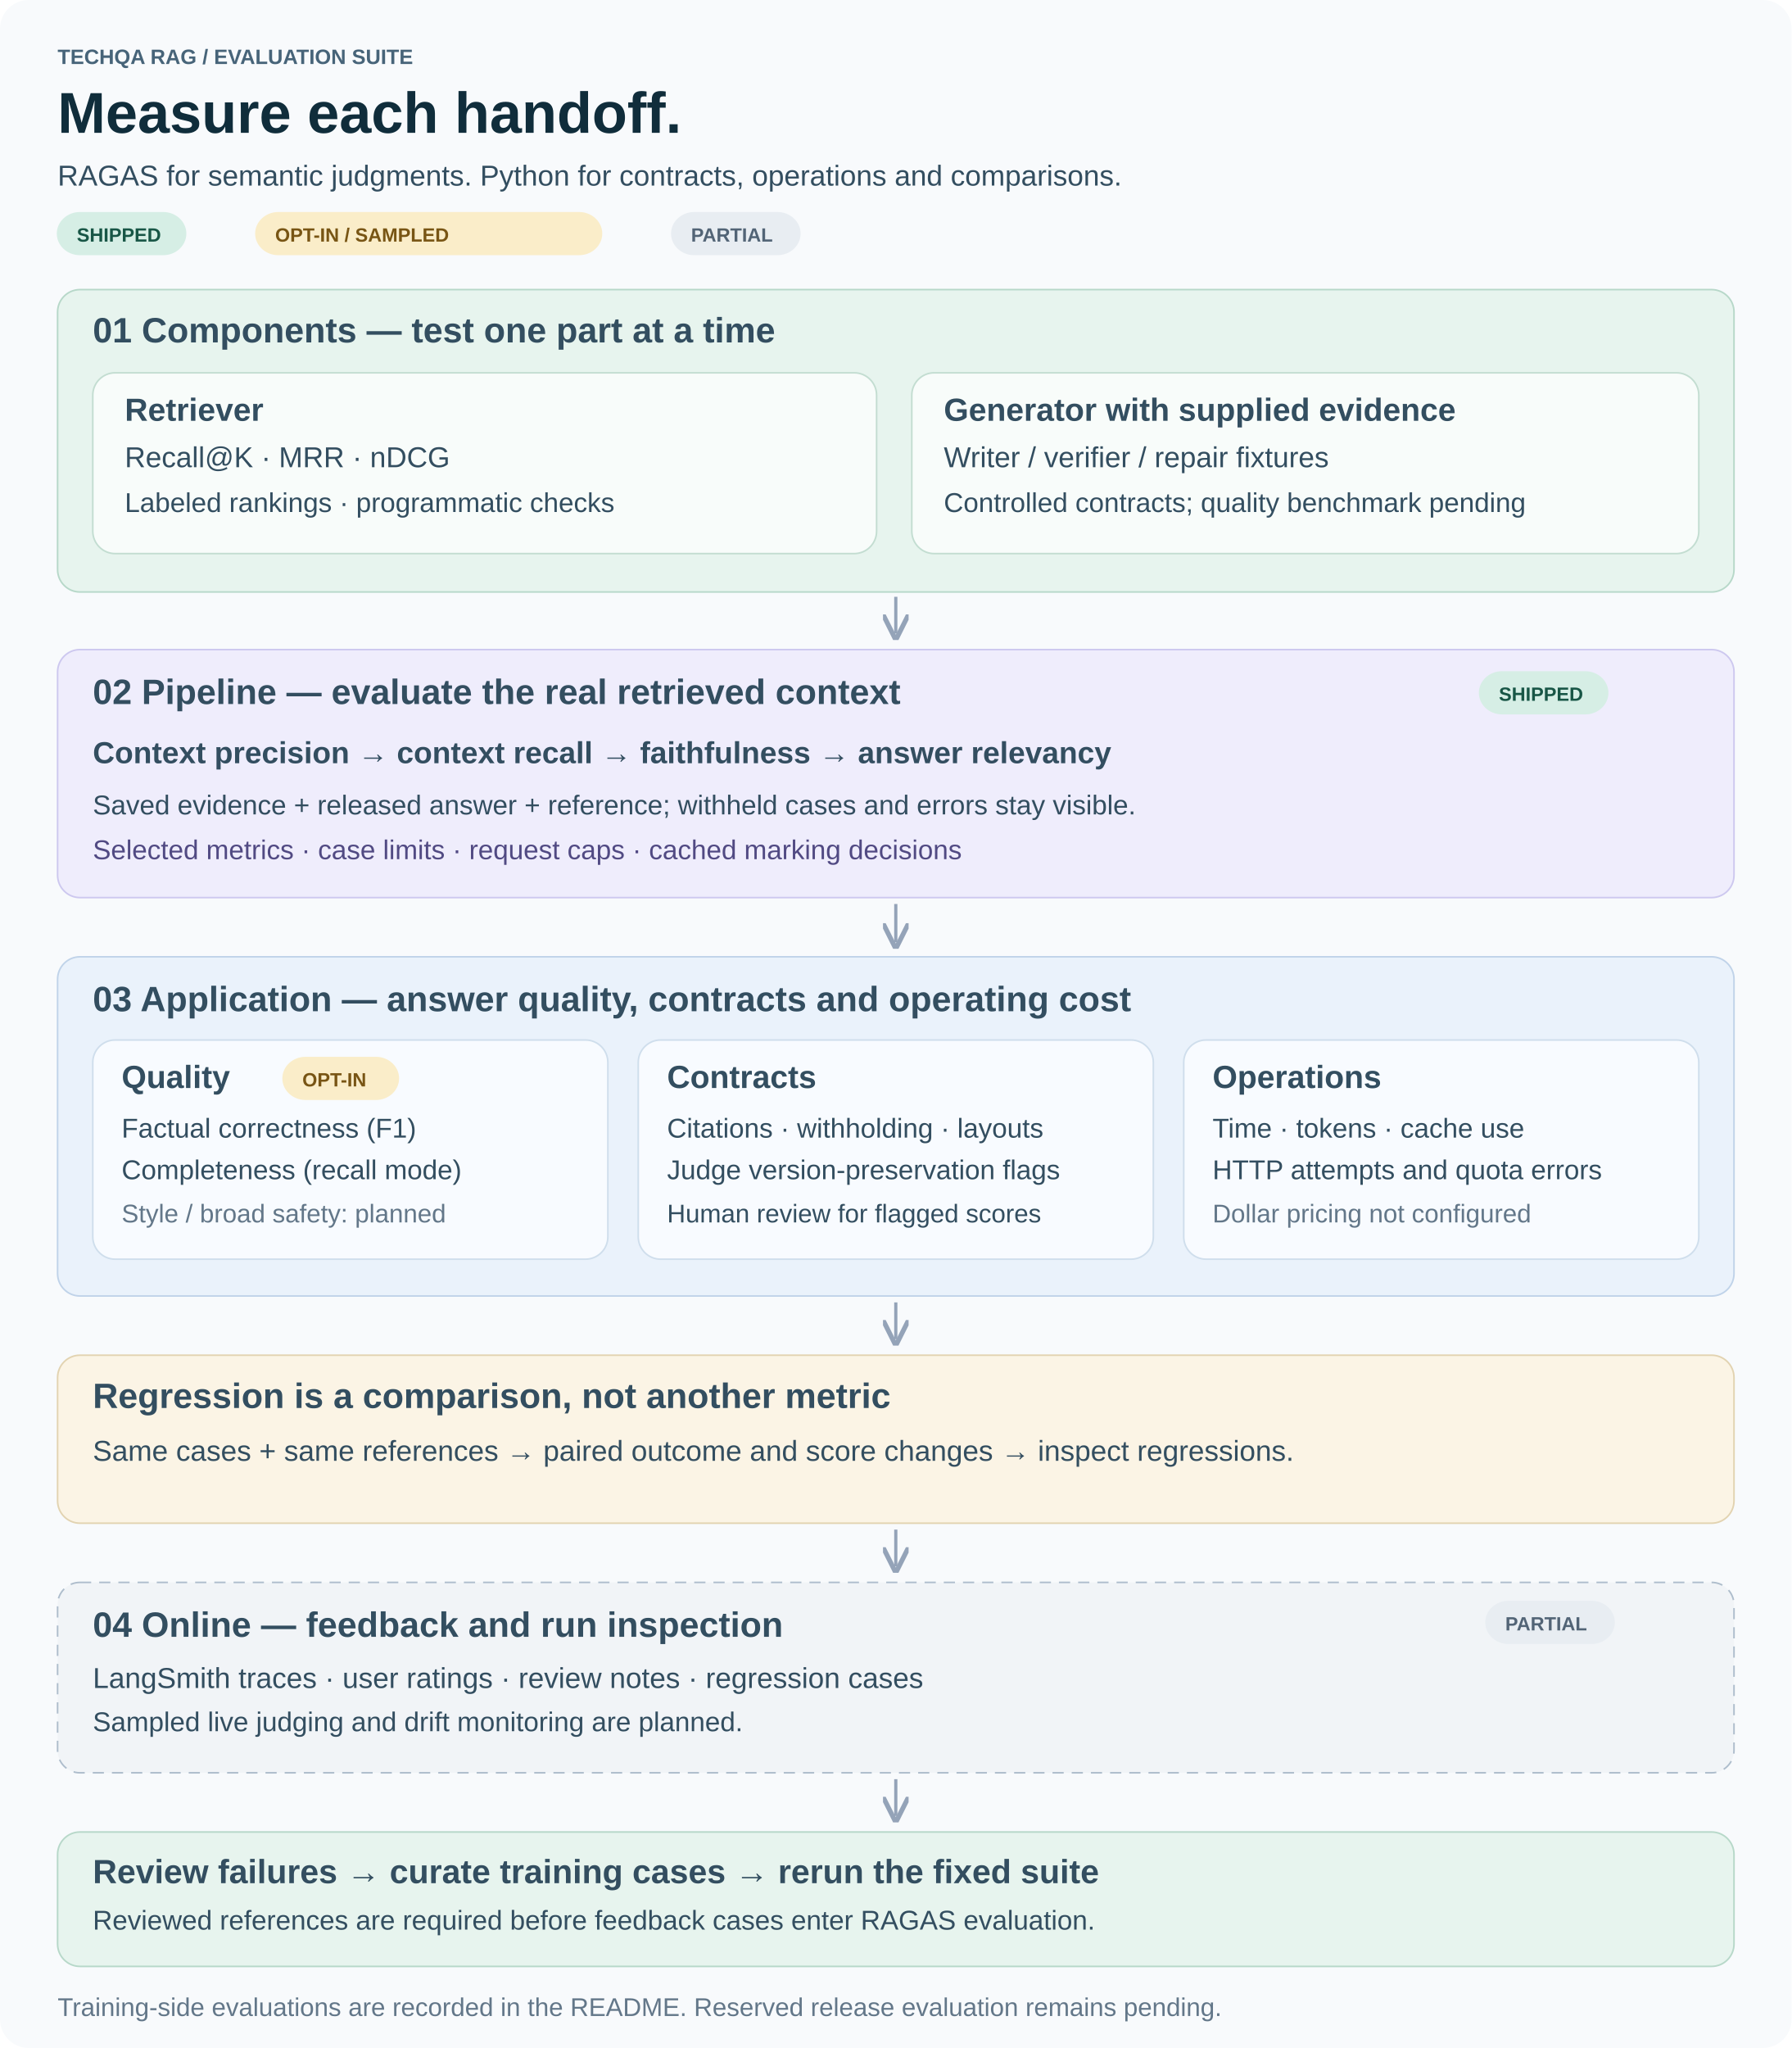
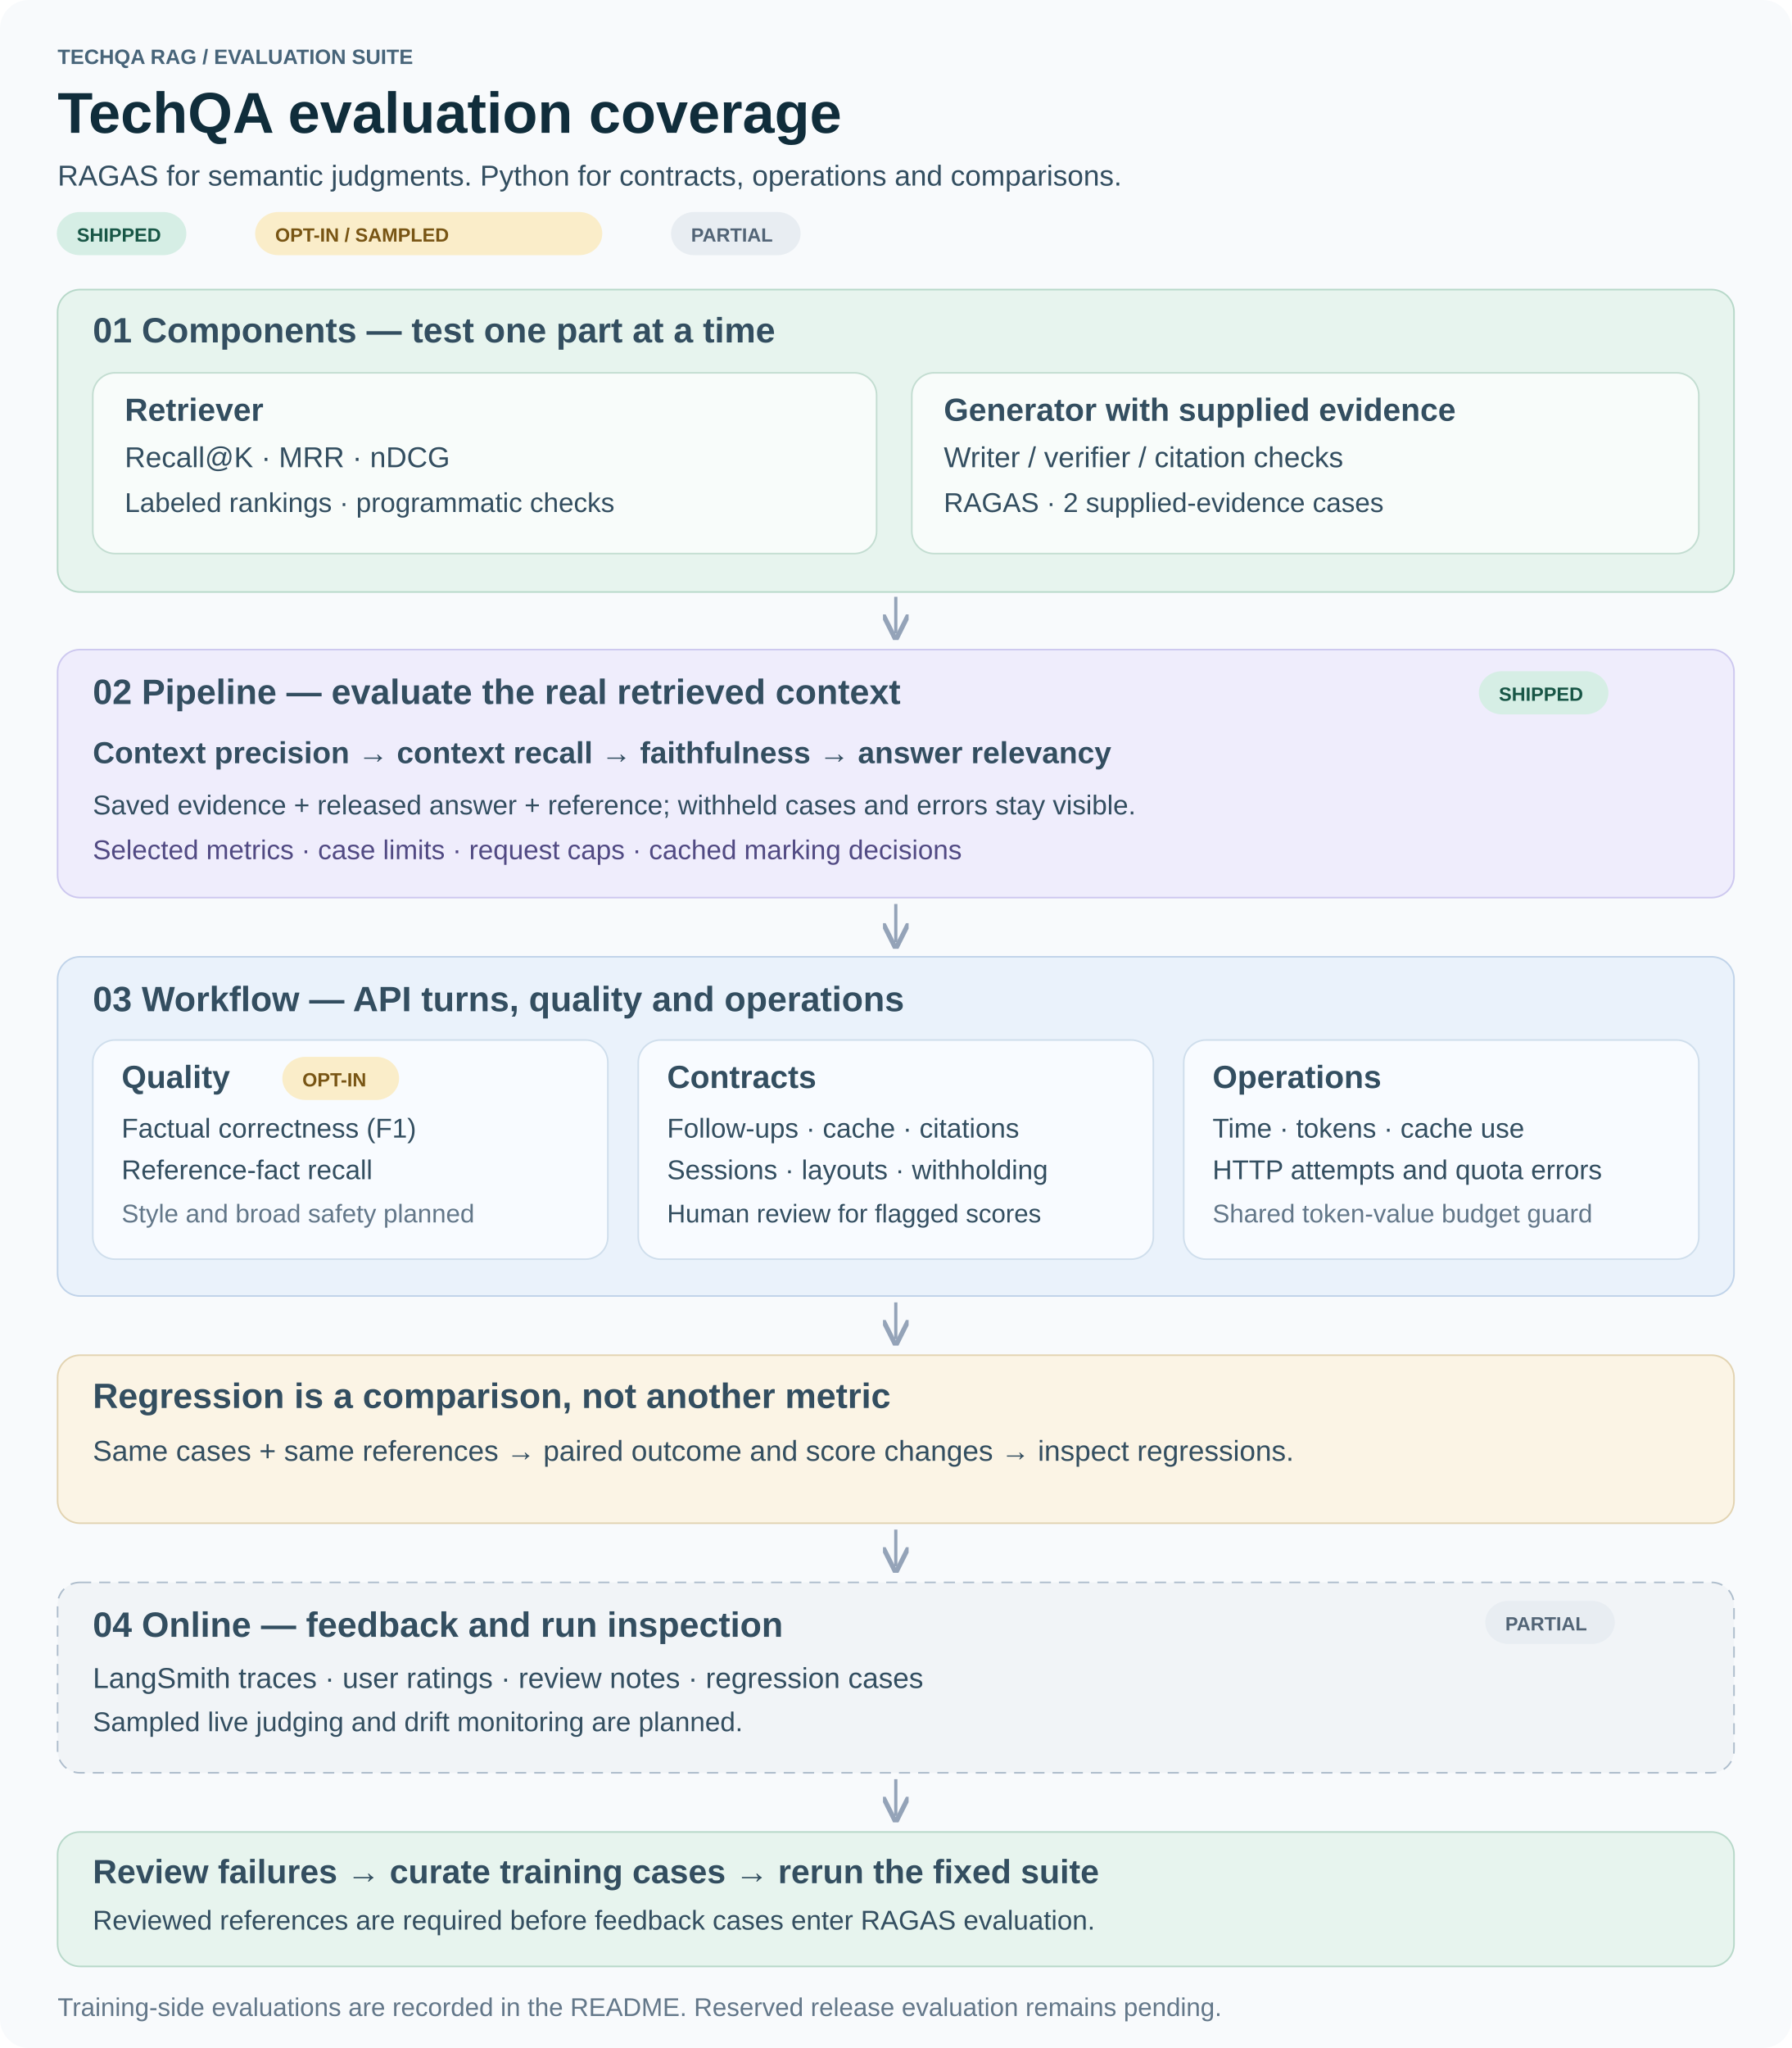
<svg xmlns="http://www.w3.org/2000/svg" width="1120" height="1280" viewBox="0 0 1120 1280" role="img" aria-labelledby="title desc">
  <defs>
    <marker id="arrow" markerWidth="8" markerHeight="8" refX="6" refY="4" orient="auto">
      <path d="M0 0 L8 4 L0 8" fill="none" stroke="#94a3b8" stroke-width="1.5" />
    </marker>
  </defs>
  <rect width="1120" height="1280" rx="18" fill="#f8fafc" />
  <g font-family="-apple-system,BlinkMacSystemFont,Segoe UI,Arial,sans-serif" fill="#172b3a">
    <text x="36" y="40" font-size="13" font-weight="700" fill="#476479">TECHQA RAG / EVALUATION SUITE</text>
-     <text x="36" y="83" font-size="36" font-weight="700" fill="#102d3b">Measure each handoff.</text>
+     <text x="36" y="83" font-size="36" font-weight="700" fill="#102d3b">TechQA evaluation coverage</text>
    <text x="36" y="116" font-size="18" font-weight="400" fill="#334e60">RAGAS for semantic judgments. Python for contracts, operations and comparisons.</text>
    <rect x="36" y="133" width="80" height="26" rx="14" fill="#d6eee5" stroke="#d6eee5" />
    <text x="48" y="151" font-size="12" font-weight="700" fill="#185646">SHIPPED</text>
    <rect x="160" y="133" width="216" height="26" rx="14" fill="#faedc9" stroke="#faedc9" />
    <text x="172" y="151" font-size="12" font-weight="700" fill="#785514">OPT-IN / SAMPLED</text>
    <rect x="420" y="133" width="80" height="26" rx="14" fill="#e8edf2" stroke="#e8edf2" />
    <text x="432" y="151" font-size="12" font-weight="700" fill="#526476">PARTIAL</text>
    <rect x="36" y="181" width="1048" height="189" rx="14" fill="#e7f4ee" stroke="#b7d8c9" />
    <text x="58" y="214" font-size="22" font-weight="700" fill="#334e60">01  Components — test one part at a time</text>
    <rect x="58" y="233" width="490" height="113" rx="14" fill="#f8fcfa" stroke="#c3ddd1" />
    <text x="78" y="263" font-size="20" font-weight="700" fill="#334e60">Retriever</text>
    <text x="78" y="292" font-size="18" font-weight="400" fill="#334e60">Recall@K · MRR · nDCG</text>
    <text x="78" y="320" font-size="17" font-weight="400" fill="#334e60">Labeled rankings · programmatic checks</text>
    <rect x="570" y="233" width="492" height="113" rx="14" fill="#f8fcfa" stroke="#c3ddd1" />
    <text x="590" y="263" font-size="20" font-weight="700" fill="#334e60">Generator with supplied evidence</text>
-     <text x="590" y="292" font-size="18" font-weight="400" fill="#334e60">Writer / verifier / repair fixtures</text>
-     <text x="590" y="320" font-size="17" font-weight="400" fill="#334e60">Controlled contracts; quality benchmark pending</text>
+     <text x="590" y="292" font-size="18" font-weight="400" fill="#334e60">Writer / verifier / citation checks</text>
+     <text x="590" y="320" font-size="17" font-weight="400" fill="#334e60">RAGAS · 2 supplied-evidence cases</text>
    <path d="M560 373 V396" fill="none" stroke="#94a3b8" stroke-width="2" marker-end="url(#arrow)" />
    <rect x="36" y="406" width="1048" height="155" rx="14" fill="#efedfc" stroke="#cdc8ef" />
    <text x="58" y="440" font-size="22" font-weight="700" fill="#334e60">02  Pipeline — evaluate the real retrieved context</text>
    <rect x="925" y="420" width="80" height="26" rx="14" fill="#d6eee5" stroke="#d6eee5" />
    <text x="937" y="438" font-size="12" font-weight="700" fill="#185646">SHIPPED</text>
    <text x="58" y="477" font-size="19" font-weight="600" fill="#334e60">Context precision  →  context recall  →  faithfulness  →  answer relevancy</text>
    <text x="58" y="509" font-size="17" font-weight="400" fill="#334e60">Saved evidence + released answer + reference; withheld cases and errors stay visible.</text>
    <text x="58" y="537" font-size="17" font-weight="500" fill="#514a83">Selected metrics · case limits · request caps · cached marking decisions</text>
    <path d="M560 565 V589" fill="none" stroke="#94a3b8" stroke-width="2" marker-end="url(#arrow)" />
    <rect x="36" y="598" width="1048" height="212" rx="14" fill="#eaf2fb" stroke="#c0d3e9" />
-     <text x="58" y="632" font-size="22" font-weight="700" fill="#334e60">03  Application — answer quality, contracts and operating cost</text>
+     <text x="58" y="632" font-size="22" font-weight="700" fill="#334e60">03  Workflow — API turns, quality and operations</text>
    <rect x="58" y="650" width="322" height="137" rx="14" fill="#f8fbff" stroke="#cfdeec" />
    <rect x="399" y="650" width="322" height="137" rx="14" fill="#f8fbff" stroke="#cfdeec" />
    <rect x="740" y="650" width="322" height="137" rx="14" fill="#f8fbff" stroke="#cfdeec" />
    <text x="76" y="680" font-size="20" font-weight="700" fill="#334e60">Quality</text>
    <rect x="177" y="661" width="72" height="26" rx="14" fill="#faedc9" stroke="#faedc9" />
    <text x="189" y="679" font-size="12" font-weight="700" fill="#785514">OPT-IN</text>
    <text x="76" y="711" font-size="17" font-weight="400" fill="#334e60">Factual correctness (F1)</text>
-     <text x="76" y="737" font-size="17" font-weight="400" fill="#334e60">Completeness (recall mode)</text>
-     <text x="76" y="764" font-size="16" font-weight="400" fill="#637789">Style / broad safety: planned</text>
+     <text x="76" y="737" font-size="17" font-weight="400" fill="#334e60">Reference-fact recall</text>
+     <text x="76" y="764" font-size="16" font-weight="400" fill="#637789">Style and broad safety planned</text>
    <text x="417" y="680" font-size="20" font-weight="700" fill="#334e60">Contracts</text>
-     <text x="417" y="711" font-size="17" font-weight="400" fill="#334e60">Citations · withholding · layouts</text>
-     <text x="417" y="737" font-size="17" font-weight="400" fill="#334e60">Judge version-preservation flags</text>
+     <text x="417" y="711" font-size="17" font-weight="400" fill="#334e60">Follow-ups · cache · citations</text>
+     <text x="417" y="737" font-size="17" font-weight="400" fill="#334e60">Sessions · layouts · withholding</text>
    <text x="417" y="764" font-size="16" font-weight="400" fill="#334e60">Human review for flagged scores</text>
    <text x="758" y="680" font-size="20" font-weight="700" fill="#334e60">Operations</text>
    <text x="758" y="711" font-size="17" font-weight="400" fill="#334e60">Time · tokens · cache use</text>
    <text x="758" y="737" font-size="17" font-weight="400" fill="#334e60">HTTP attempts and quota errors</text>
-     <text x="758" y="764" font-size="16" font-weight="400" fill="#637789">Dollar pricing not configured</text>
+     <text x="758" y="764" font-size="16" font-weight="400" fill="#637789">Shared token-value budget guard</text>
    <path d="M560 814 V837" fill="none" stroke="#94a3b8" stroke-width="2" marker-end="url(#arrow)" />
    <rect x="36" y="847" width="1048" height="105" rx="14" fill="#fbf4e5" stroke="#e2d3b1" />
    <text x="58" y="880" font-size="22" font-weight="700" fill="#334e60">Regression is a comparison, not another metric</text>
    <text x="58" y="913" font-size="18" font-weight="400" fill="#334e60">Same cases + same references → paired outcome and score changes → inspect regressions.</text>
    <path d="M560 956 V979" fill="none" stroke="#94a3b8" stroke-width="2" marker-end="url(#arrow)" />
    <rect x="36" y="989" width="1048" height="119" rx="14" fill="#f1f4f7" stroke="#aebdcc" stroke-dasharray="7 5" />
    <text x="58" y="1023" font-size="22" font-weight="700" fill="#334e60">04  Online — feedback and run inspection</text>
    <rect x="929" y="1001" width="80" height="26" rx="14" fill="#e8edf2" stroke="#e8edf2" />
    <text x="941" y="1019" font-size="12" font-weight="700" fill="#526476">PARTIAL</text>
    <text x="58" y="1055" font-size="18" font-weight="400" fill="#334e60">LangSmith traces · user ratings · review notes · regression cases</text>
    <text x="58" y="1082" font-size="17" font-weight="400" fill="#334e60">Sampled live judging and drift monitoring are planned.</text>
    <path d="M560 1112 V1135" fill="none" stroke="#94a3b8" stroke-width="2" marker-end="url(#arrow)" />
    <rect x="36" y="1145" width="1048" height="84" rx="14" fill="#e7f4ee" stroke="#b7d8c9" />
    <text x="58" y="1177" font-size="21" font-weight="700" fill="#334e60">Review failures → curate training cases → rerun the fixed suite</text>
    <text x="58" y="1206" font-size="17" font-weight="400" fill="#334e60">Reviewed references are required before feedback cases enter RAGAS evaluation.</text>
    <text x="36" y="1260" font-size="16" font-weight="400" fill="#637789">Training-side evaluations are recorded in the README. Reserved release evaluation remains pending.</text>
  </g>
</svg>
